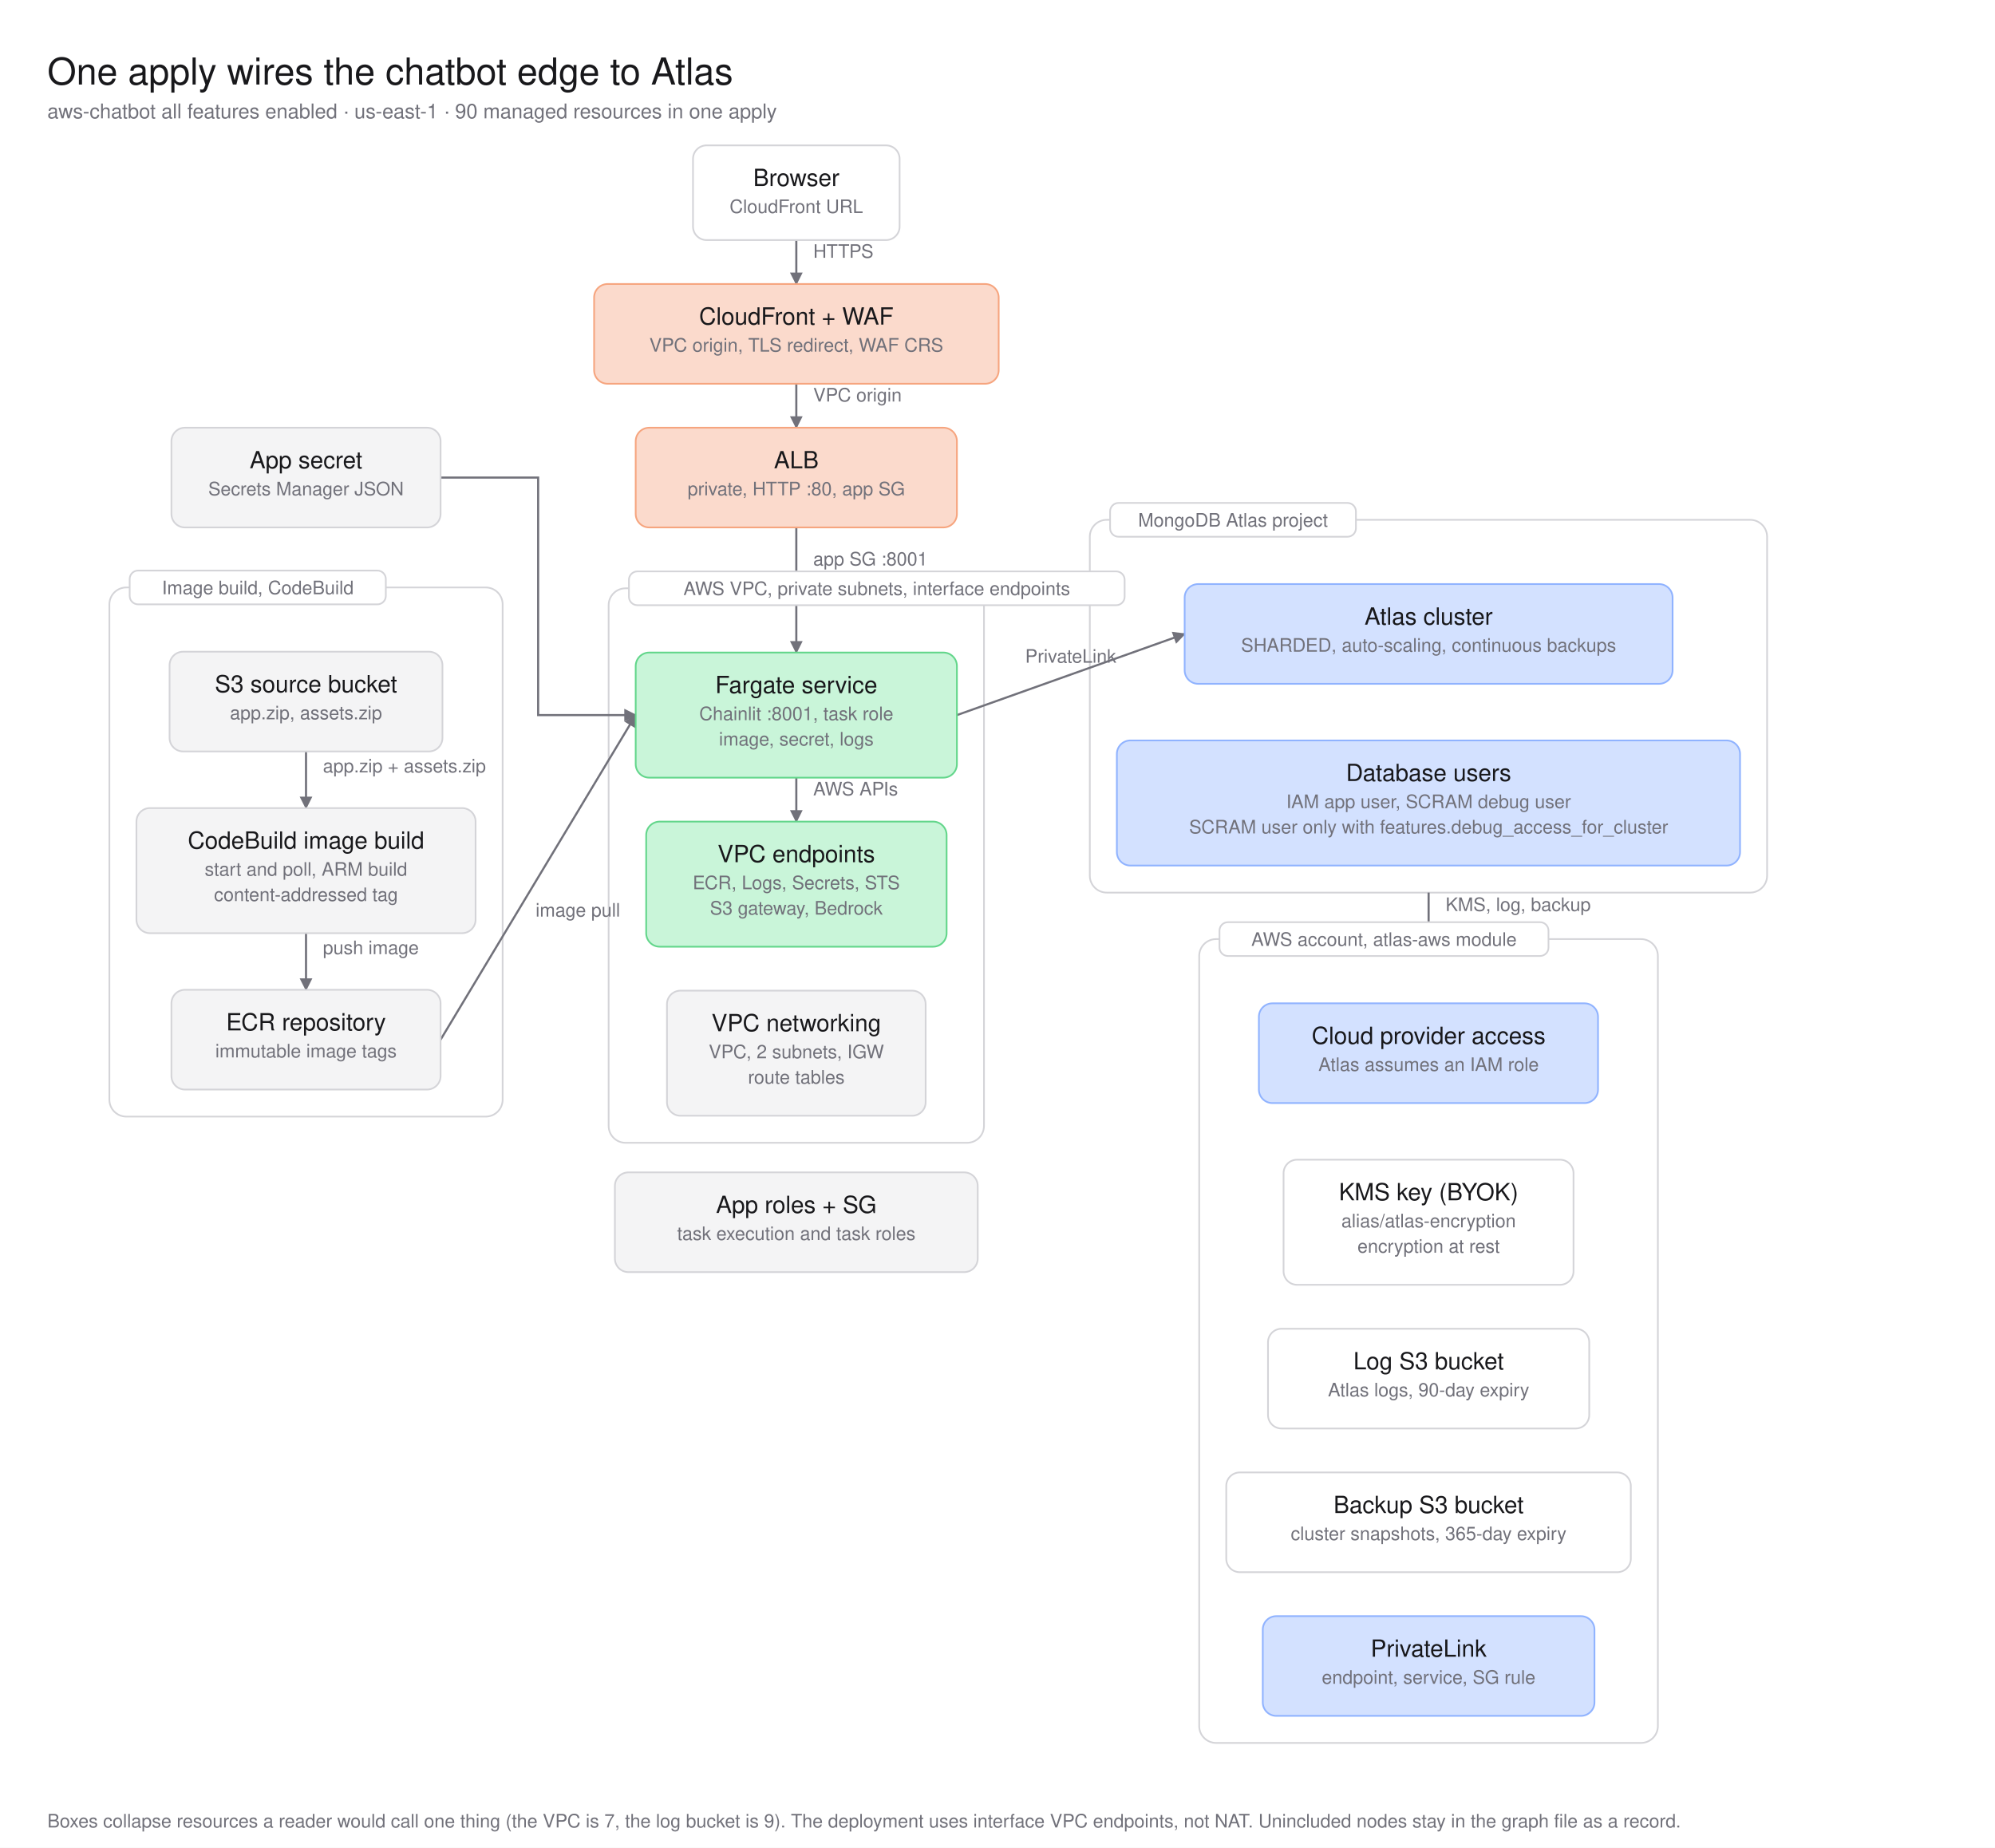
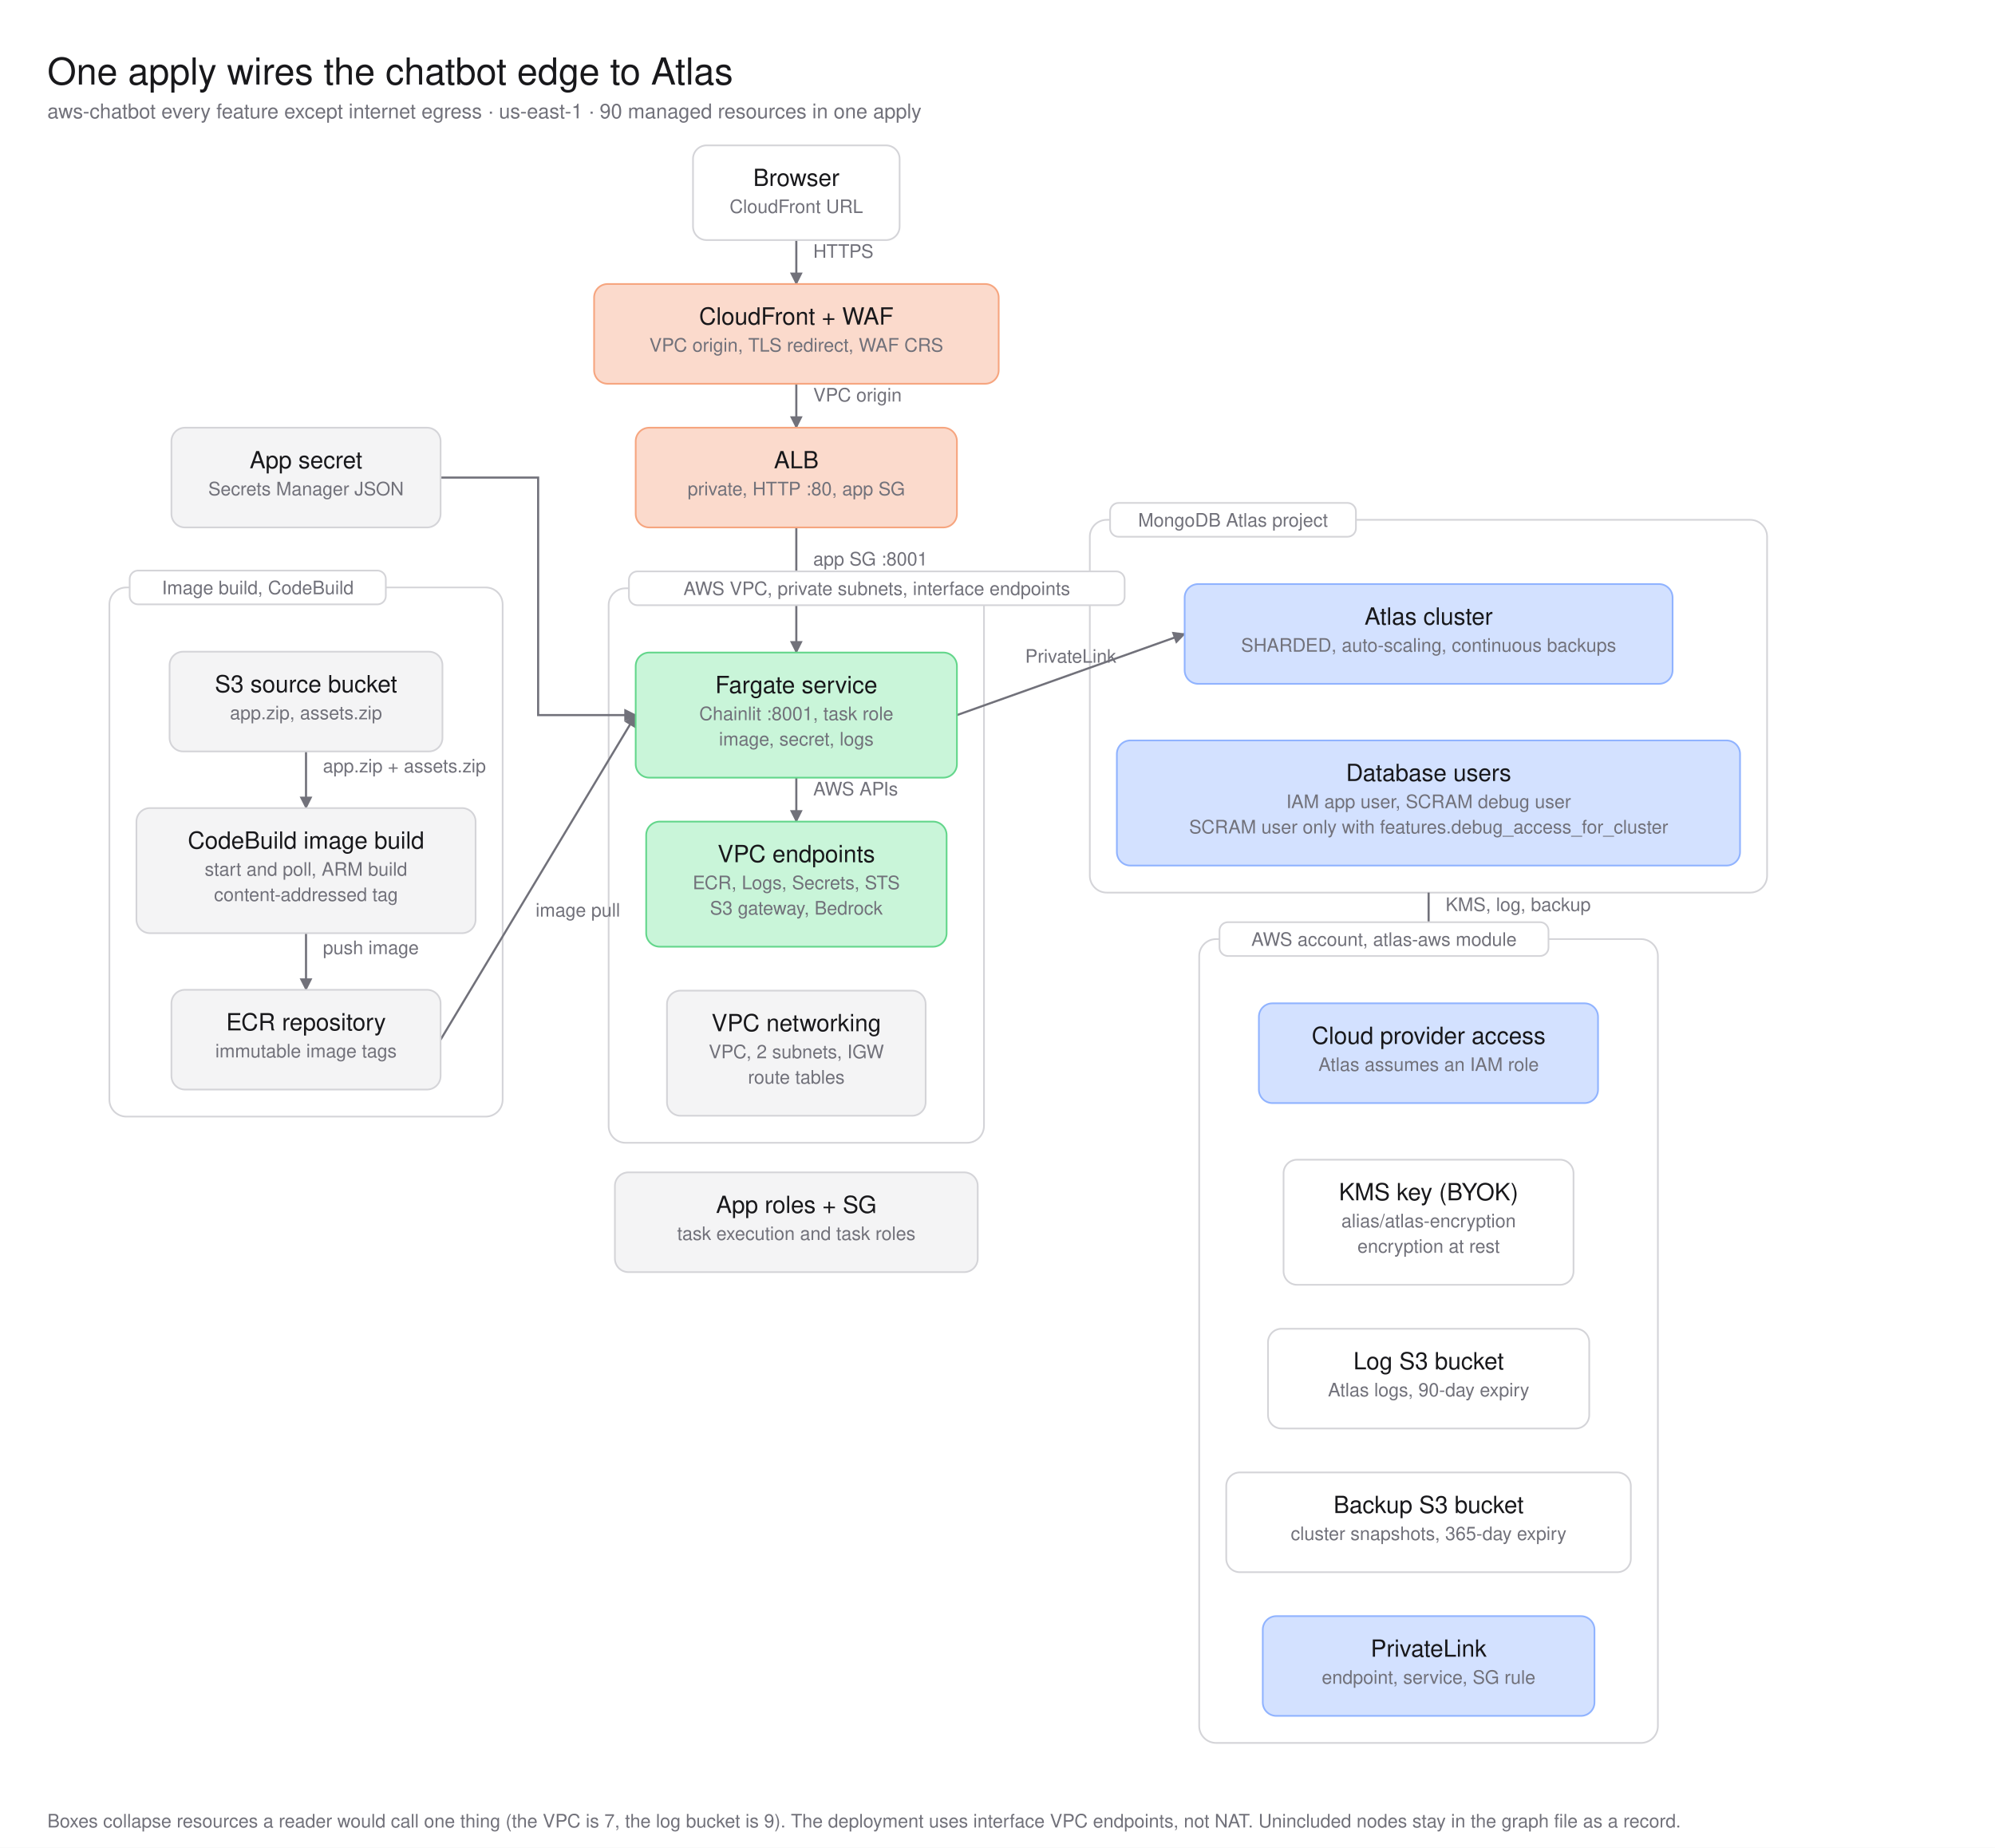
<svg xmlns="http://www.w3.org/2000/svg" width="1180" viewBox="0 0 1180 1093" font-family="Helvetica, Arial, sans-serif" role="img">
  <rect width="1180" height="1093" fill="#FFFFFF" />
  <text x="28.0" y="50.0" text-anchor="start" font-size="22" fill="#18181B" font-weight="500">One apply wires the chatbot edge to Atlas</text>
-   <text x="28.0" y="70.0" text-anchor="start" font-size="12" fill="#71717A">aws-chatbot all features enabled  ·  us-east-1  ·  90 managed resources in one apply</text>
+   <text x="28.0" y="70.0" text-anchor="start" font-size="12" fill="#71717A">aws-chatbot every feature except internet egress  ·  us-east-1  ·  90 managed resources in one apply</text>
  <defs>
    <marker id="arrow" viewBox="0 0 6 6" refX="5.4" refY="3" markerWidth="6" markerHeight="6" orient="auto">
      <path d="M0,0 L6,3 L0,6 Z" fill="#71717A" />
    </marker>
  </defs>
  <rect x="64.7" y="347.5" width="232.6" height="313.0" rx="10" fill="none" stroke="#D4D4D8" />
  <rect x="360.0" y="348.0" width="222.0" height="328.0" rx="10" fill="none" stroke="#D4D4D8" />
  <rect x="644.6" y="307.5" width="400.6" height="220.5" rx="10" fill="none" stroke="#D4D4D8" />
  <rect x="709.3" y="555.5" width="271.3" height="475.5" rx="10" fill="none" stroke="#D4D4D8" />
  <path d="M 471.0 142.0 L 471.0 155.0 L 471.0 168.0" fill="none" stroke="#71717A" stroke-width="1.25" marker-end="url(#arrow)" />
  <text x="481.0" y="152.5" text-anchor="start" font-size="11" fill="#71717A">HTTPS</text>
  <path d="M 471.0 227.0 L 471.0 240.0 L 471.0 253.0" fill="none" stroke="#71717A" stroke-width="1.25" marker-end="url(#arrow)" />
  <text x="481.0" y="237.5" text-anchor="start" font-size="11" fill="#71717A">VPC origin</text>
  <path d="M 471.0 312.0 L 471.0 349.0 L 471.0 386.0" fill="none" stroke="#71717A" stroke-width="1.25" marker-end="url(#arrow)" />
  <text x="481.0" y="334.5" text-anchor="start" font-size="11" fill="#71717A">app SG :8001</text>
  <path d="M 471.0 460.0 L 471.0 473.0 L 471.0 486.0" fill="none" stroke="#71717A" stroke-width="1.25" marker-end="url(#arrow)" />
  <text x="481.0" y="470.5" text-anchor="start" font-size="11" fill="#71717A">AWS APIs</text>
  <path d="M 566.0 423.0 L 700.7 375.0" fill="none" stroke="#71717A" stroke-width="1.25" marker-end="url(#arrow)" />
  <text x="633.3" y="392.0" text-anchor="middle" font-size="11" fill="#71717A">PrivateLink</text>
  <path d="M 845.0 528.0 L 845.0 541.8 L 845.0 555.5" fill="none" stroke="#71717A" stroke-width="1.25" marker-end="url(#arrow)" />
  <text x="855.0" y="538.9" text-anchor="start" font-size="11" fill="#71717A">KMS, log, backup</text>
  <path d="M 181.0 444.5 L 181.0 461.2 L 181.0 478.0" fill="none" stroke="#71717A" stroke-width="1.25" marker-end="url(#arrow)" />
  <text x="191.0" y="456.9" text-anchor="start" font-size="11" fill="#71717A">app.zip + assets.zip</text>
  <path d="M 181.0 552.0 L 181.0 568.8 L 181.0 585.5" fill="none" stroke="#71717A" stroke-width="1.25" marker-end="url(#arrow)" />
  <text x="191.0" y="564.4" text-anchor="start" font-size="11" fill="#71717A">push image</text>
  <path d="M 260.6 615.0 L 376.0 423.0" fill="none" stroke="#71717A" stroke-width="1.25" marker-end="url(#arrow)" />
  <text x="316.8" y="542.2" text-anchor="start" font-size="11" fill="#71717A">image pull</text>
  <path d="M 260.6 282.5 L 272.6 282.5 L 318.3 282.5 L 318.3 423.0 L 364.0 423.0 L 376.0 423.0" fill="none" stroke="#71717A" stroke-width="1.25" marker-end="url(#arrow)" />
  <rect x="409.9" y="86.0" width="122.2" height="56.0" rx="8" fill="#FFFFFF" stroke="#D4D4D8" />
  <text x="471.0" y="110.0" text-anchor="middle" font-size="14" fill="#18181B" font-weight="500">Browser</text>
  <text x="471.0" y="126.0" text-anchor="middle" font-size="11" fill="#71717A">CloudFront URL</text>
  <rect x="351.4" y="168.0" width="239.3" height="59.0" rx="8" fill="#FBDACC" stroke="#F6A57F" />
  <text x="471.0" y="192.0" text-anchor="middle" font-size="14" fill="#18181B" font-weight="500">CloudFront + WAF</text>
  <text x="471.0" y="208.0" text-anchor="middle" font-size="11" fill="#71717A">VPC origin, TLS redirect, WAF CRS</text>
  <rect x="376.0" y="253.0" width="190.0" height="59.0" rx="8" fill="#FBDACC" stroke="#F6A57F" />
  <text x="471.0" y="277.0" text-anchor="middle" font-size="14" fill="#18181B" font-weight="500">ALB</text>
  <text x="471.0" y="293.0" text-anchor="middle" font-size="11" fill="#71717A">private, HTTP :80, app SG</text>
  <rect x="376.0" y="386.0" width="190.0" height="74.0" rx="8" fill="#C9F5D9" stroke="#63D68B" />
  <text x="471.0" y="410.0" text-anchor="middle" font-size="14" fill="#18181B" font-weight="500">Fargate service</text>
  <text x="471.0" y="426.0" text-anchor="middle" font-size="11" fill="#71717A">Chainlit :8001, task role</text>
  <text x="471.0" y="441.0" text-anchor="middle" font-size="11" fill="#71717A">image, secret, logs</text>
  <rect x="382.2" y="486.0" width="177.7" height="74.0" rx="8" fill="#C9F5D9" stroke="#63D68B" />
  <text x="471.0" y="510.0" text-anchor="middle" font-size="14" fill="#18181B" font-weight="500">VPC endpoints</text>
  <text x="471.0" y="526.0" text-anchor="middle" font-size="11" fill="#71717A">ECR, Logs, Secrets, STS</text>
  <text x="471.0" y="541.0" text-anchor="middle" font-size="11" fill="#71717A">S3 gateway, Bedrock</text>
  <rect x="394.5" y="586.0" width="153.0" height="74.0" rx="8" fill="#F4F4F5" stroke="#D4D4D8" />
  <text x="471.0" y="610.0" text-anchor="middle" font-size="14" fill="#18181B" font-weight="500">VPC networking</text>
  <text x="471.0" y="626.0" text-anchor="middle" font-size="11" fill="#71717A">VPC, 2 subnets, IGW</text>
  <text x="471.0" y="641.0" text-anchor="middle" font-size="11" fill="#71717A">route tables</text>
  <rect x="363.7" y="693.5" width="214.6" height="59.0" rx="8" fill="#F4F4F5" stroke="#D4D4D8" />
  <text x="471.0" y="717.5" text-anchor="middle" font-size="14" fill="#18181B" font-weight="500">App roles + SG</text>
  <text x="471.0" y="733.5" text-anchor="middle" font-size="11" fill="#71717A">task execution and task roles</text>
  <rect x="100.3" y="385.5" width="161.4" height="59.0" rx="8" fill="#F4F4F5" stroke="#D4D4D8" />
  <text x="181.0" y="409.5" text-anchor="middle" font-size="14" fill="#18181B" font-weight="500">S3 source bucket</text>
  <text x="181.0" y="425.5" text-anchor="middle" font-size="11" fill="#71717A">app.zip, assets.zip</text>
  <rect x="80.7" y="478.0" width="200.6" height="74.0" rx="8" fill="#F4F4F5" stroke="#D4D4D8" />
  <text x="181.0" y="502.0" text-anchor="middle" font-size="14" fill="#18181B" font-weight="500">CodeBuild image build</text>
  <text x="181.0" y="518.0" text-anchor="middle" font-size="11" fill="#71717A">start and poll, ARM build</text>
  <text x="181.0" y="533.0" text-anchor="middle" font-size="11" fill="#71717A">content-addressed tag</text>
  <rect x="101.4" y="585.5" width="159.2" height="59.0" rx="8" fill="#F4F4F5" stroke="#D4D4D8" />
  <text x="181.0" y="609.5" text-anchor="middle" font-size="14" fill="#18181B" font-weight="500">ECR repository</text>
  <text x="181.0" y="625.5" text-anchor="middle" font-size="11" fill="#71717A">immutable image tags</text>
  <rect x="101.4" y="253.0" width="159.2" height="59.0" rx="8" fill="#F4F4F5" stroke="#D4D4D8" />
  <text x="181.0" y="277.0" text-anchor="middle" font-size="14" fill="#18181B" font-weight="500">App secret</text>
  <text x="181.0" y="293.0" text-anchor="middle" font-size="11" fill="#71717A">Secrets Manager JSON</text>
  <rect x="700.7" y="345.5" width="288.6" height="59.0" rx="8" fill="#D3E1FF" stroke="#90B3FF" />
  <text x="845.0" y="369.5" text-anchor="middle" font-size="14" fill="#18181B" font-weight="500">Atlas cluster</text>
  <text x="845.0" y="385.5" text-anchor="middle" font-size="11" fill="#71717A">SHARDED, auto-scaling, continuous backups</text>
  <rect x="660.6" y="438.0" width="368.6" height="74.0" rx="8" fill="#D3E1FF" stroke="#90B3FF" />
  <text x="845.0" y="462.0" text-anchor="middle" font-size="14" fill="#18181B" font-weight="500">Database users</text>
  <text x="845.0" y="478.0" text-anchor="middle" font-size="11" fill="#71717A">IAM app user, SCRAM debug user</text>
  <text x="845.0" y="493.0" text-anchor="middle" font-size="11" fill="#71717A">SCRAM user only with features.debug_access_for_cluster</text>
  <rect x="744.6" y="593.5" width="200.6" height="59.0" rx="8" fill="#D3E1FF" stroke="#90B3FF" />
  <text x="845.0" y="617.5" text-anchor="middle" font-size="14" fill="#18181B" font-weight="500">Cloud provider access</text>
  <text x="845.0" y="633.5" text-anchor="middle" font-size="11" fill="#71717A">Atlas assumes an IAM role</text>
  <rect x="759.2" y="686.0" width="171.5" height="74.0" rx="8" fill="#FFFFFF" stroke="#D4D4D8" />
  <text x="845.0" y="710.0" text-anchor="middle" font-size="14" fill="#18181B" font-weight="500">KMS key (BYOK)</text>
  <text x="845.0" y="726.0" text-anchor="middle" font-size="11" fill="#71717A">alias/atlas-encryption</text>
  <text x="845.0" y="741.0" text-anchor="middle" font-size="11" fill="#71717A">encryption at rest</text>
  <rect x="750.0" y="786.0" width="190.0" height="59.0" rx="8" fill="#FFFFFF" stroke="#D4D4D8" />
  <text x="845.0" y="810.0" text-anchor="middle" font-size="14" fill="#18181B" font-weight="500">Log S3 bucket</text>
  <text x="845.0" y="826.0" text-anchor="middle" font-size="11" fill="#71717A">Atlas logs, 90-day expiry</text>
  <rect x="725.3" y="871.0" width="239.3" height="59.0" rx="8" fill="#FFFFFF" stroke="#D4D4D8" />
  <text x="845.0" y="895.0" text-anchor="middle" font-size="14" fill="#18181B" font-weight="500">Backup S3 bucket</text>
  <text x="845.0" y="911.0" text-anchor="middle" font-size="11" fill="#71717A">cluster snapshots, 365-day expiry</text>
  <rect x="746.9" y="956.0" width="196.2" height="59.0" rx="8" fill="#D3E1FF" stroke="#90B3FF" />
  <text x="845.0" y="980.0" text-anchor="middle" font-size="14" fill="#18181B" font-weight="500">PrivateLink</text>
  <text x="845.0" y="996.0" text-anchor="middle" font-size="11" fill="#71717A">endpoint, service, SG rule</text>
  <rect x="76.7" y="337.5" width="151.5" height="20" rx="5" fill="#FFFFFF" stroke="#D4D4D8" />
  <text x="152.5" y="351.5" text-anchor="middle" font-size="11" fill="#71717A">Image build, CodeBuild</text>
  <rect x="372.0" y="338.0" width="293.2" height="20" rx="5" fill="#FFFFFF" stroke="#D4D4D8" />
  <text x="518.6" y="352.0" text-anchor="middle" font-size="11" fill="#71717A">AWS VPC, private subnets, interface endpoints</text>
  <rect x="656.6" y="297.5" width="145.4" height="20" rx="5" fill="#FFFFFF" stroke="#D4D4D8" />
  <text x="729.3" y="311.5" text-anchor="middle" font-size="11" fill="#71717A">MongoDB Atlas project</text>
  <rect x="721.3" y="545.5" width="194.6" height="20" rx="5" fill="#FFFFFF" stroke="#D4D4D8" />
  <text x="818.6" y="559.5" text-anchor="middle" font-size="11" fill="#71717A">AWS account, atlas-aws module</text>
  <text x="28.0" y="1081.0" text-anchor="start" font-size="11" fill="#71717A">Boxes collapse resources a reader would call one thing (the VPC is 7, the log bucket is 9). The deployment uses interface VPC endpoints, not NAT. Unincluded nodes stay in the graph file as a record.</text>
</svg>
